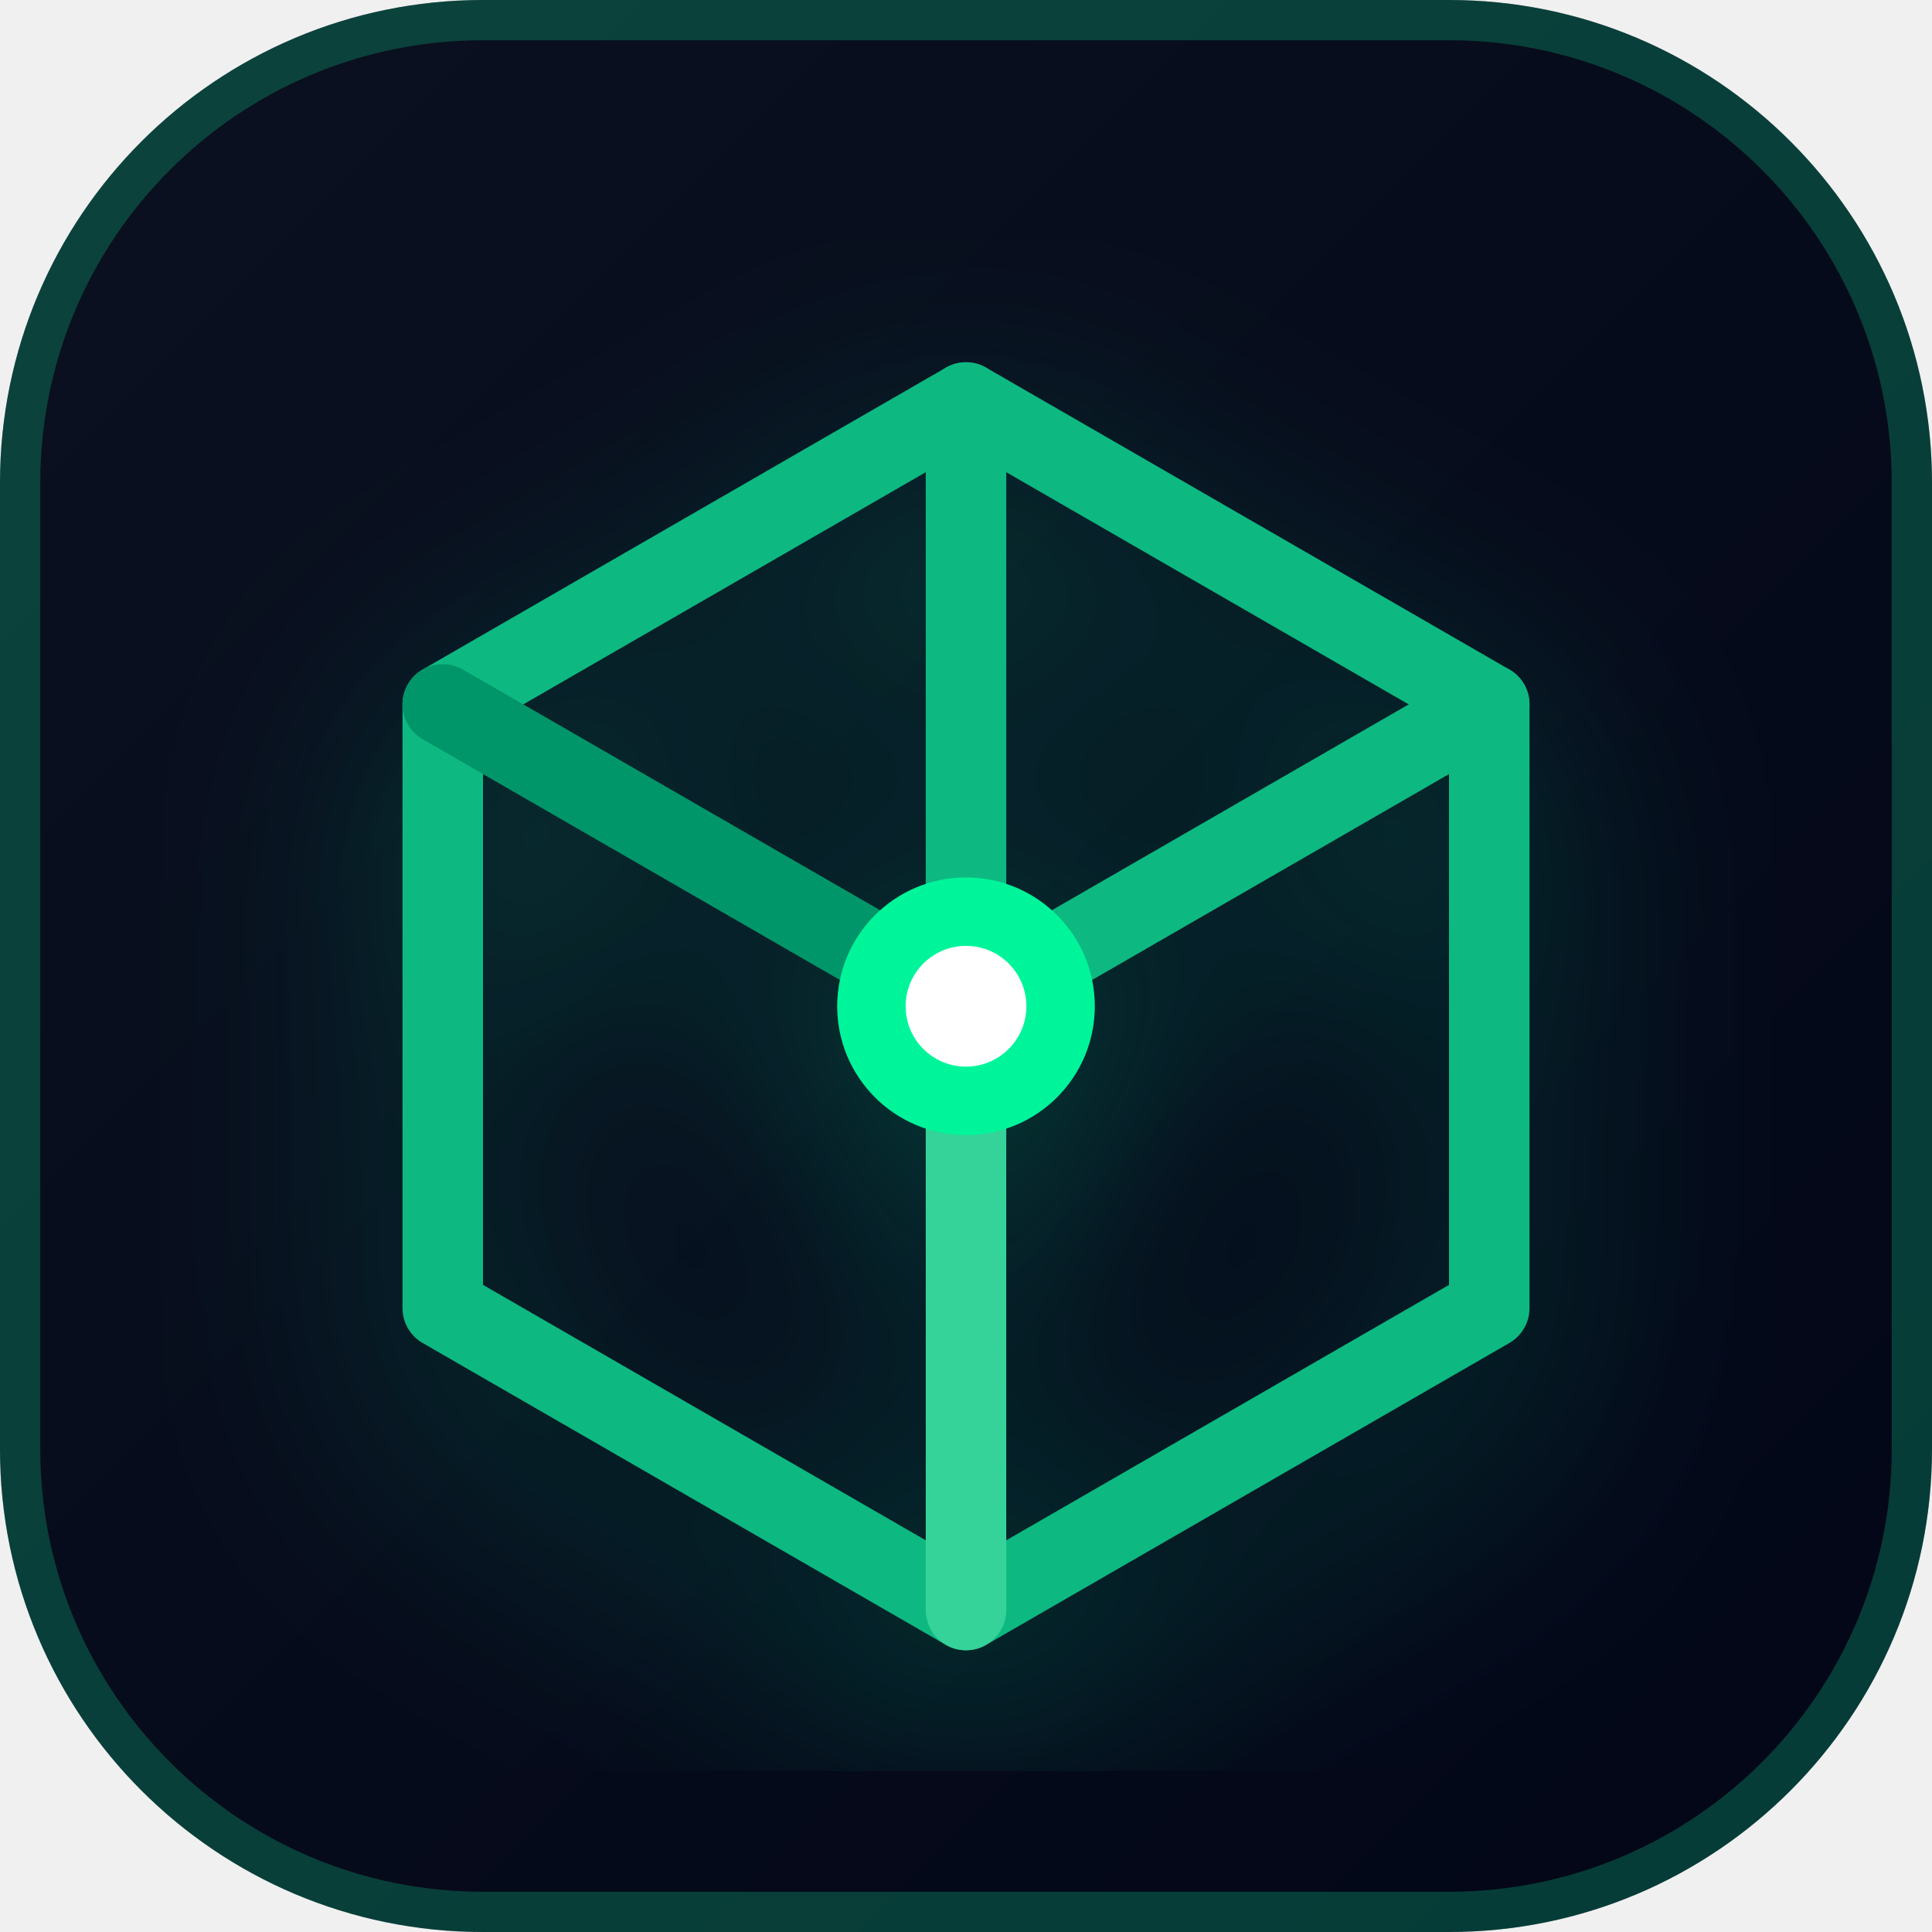
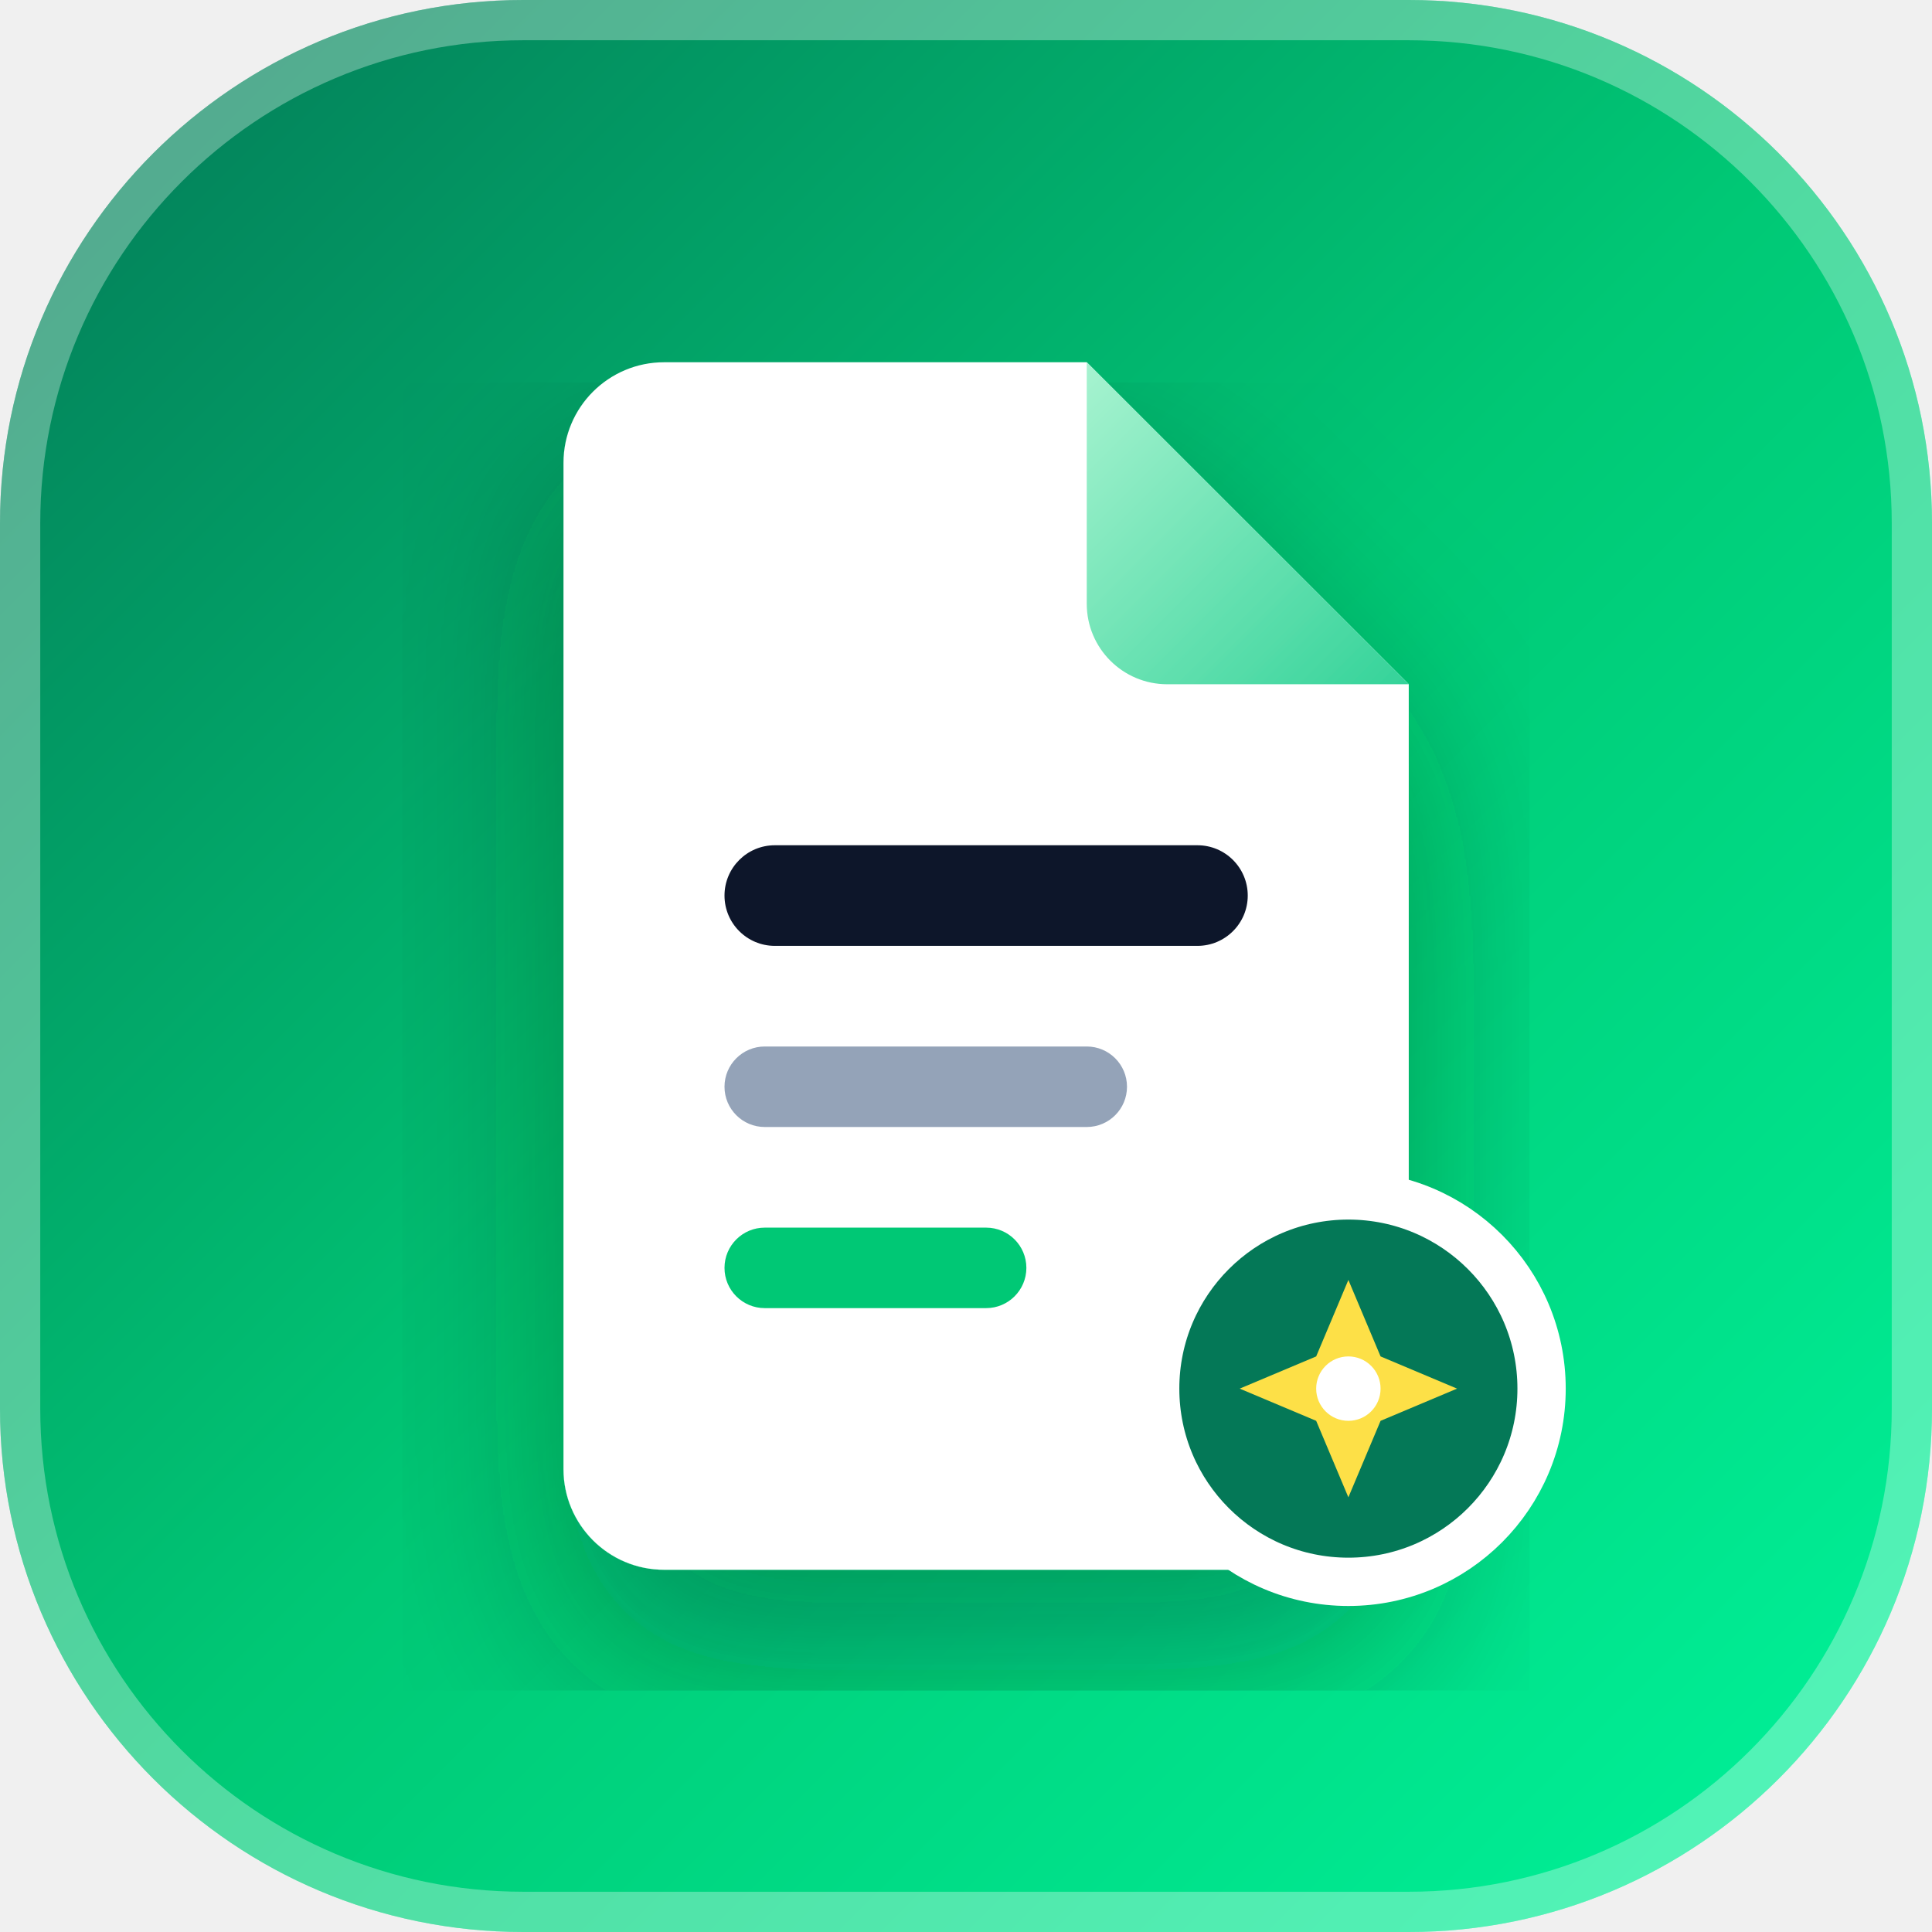
<svg xmlns="http://www.w3.org/2000/svg" viewBox="0 0 48 48" width="48" height="48" fill="none">
  <defs>
-     <linearGradient id="vaultBg" x1="0" y1="0" x2="48" y2="48" gradientUnits="userSpaceOnUse">
-       <stop offset="0%" stop-color="#0b1120" />
-       <stop offset="100%" stop-color="#020617" />
+     <linearGradient id="igBrandBg" x1="0" y1="0" x2="48" y2="48" gradientUnits="userSpaceOnUse">
+       <stop offset="0%" stop-color="#047857" />
+       <stop offset="50%" stop-color="#00C875" />
+       <stop offset="100%" stop-color="#00F59B" />
    </linearGradient>
-     <filter id="vaultGlow" x="4" y="4" width="40" height="40" filterUnits="userSpaceOnUse">
-       <feDropShadow dx="0" dy="2" stdDeviation="3" flood-color="#10B981" flood-opacity="0.35" />
+     <linearGradient id="igFoldGrad" x1="27" y1="9" x2="35" y2="17" gradientUnits="userSpaceOnUse">
+       <stop offset="0%" stop-color="#A7F3D0" />
+       <stop offset="100%" stop-color="#34D399" />
+     </linearGradient>
+     <filter id="igDocShadow" x="10" y="7" width="28" height="35" filterUnits="userSpaceOnUse">
+       <feDropShadow dx="0" dy="2.5" stdDeviation="2.5" flood-color="#022c22" flood-opacity="0.35" />
    </filter>
  </defs>
-   <rect width="48" height="48" rx="12" fill="url(#vaultBg)" />
-   <rect x="0.5" y="0.5" width="47" height="47" rx="11.5" stroke="rgba(16, 185, 129, 0.3)" stroke-width="1" />
-   <g filter="url(#vaultGlow)">
-     <path d="M24 10L37 17.5V32.5L24 40L11 32.5V17.5L24 10Z" stroke="#10B981" stroke-width="2" stroke-linejoin="round" stroke-linecap="round" />
-     <path d="M24 10V25L37 17.5" stroke="#10B981" stroke-width="2" stroke-linejoin="round" stroke-linecap="round" />
-     <path d="M24 25L11 17.5" stroke="#059669" stroke-width="2" stroke-linejoin="round" stroke-linecap="round" />
-     <path d="M24 25V40" stroke="#34D399" stroke-width="2" stroke-linecap="round" />
-     <circle cx="24" cy="25" r="3.2" fill="#00F59B" />
-     <circle cx="24" cy="25" r="1.5" fill="#FFFFFF" />
+   <rect width="48" height="48" rx="13" fill="url(#igBrandBg)" />
+   <rect x="0.5" y="0.5" width="47" height="47" rx="12.5" stroke="rgba(255, 255, 255, 0.32)" stroke-width="1" />
+   <g filter="url(#igDocShadow)">
+     <path d="M14 11.5C14 10.119 15.119 9 16.5 9H27L35 17V36.5C35 37.881 33.881 39 32.5 39H16.5C15.119 39 14 37.881 14 36.5V11.5Z" fill="#FFFFFF" />
+     <path d="M27 9V15C27 16.105 27.895 17 29 17H35L27 9Z" fill="url(#igFoldGrad)" />
+     <rect x="18" y="21" width="13" height="2.5" rx="1.25" fill="#0F172A" />
+     <rect x="18" y="26" width="10" height="2" rx="1" fill="#94A3B8" />
+     <rect x="18" y="30.5" width="7.5" height="2" rx="1" fill="#00C875" />
  </g>
+   <circle cx="33.5" cy="34.5" r="4.8" fill="#047857" stroke="#FFFFFF" stroke-width="1.2" />
+   <path d="M33.5 31.8L34.3 33.7L36.2 34.5L34.3 35.3L33.5 37.2L32.7 35.3L30.8 34.5L32.7 33.7L33.5 31.8Z" fill="#FDE047" />
+   <circle cx="33.5" cy="34.5" r="0.8" fill="#FFFFFF" />
</svg>
